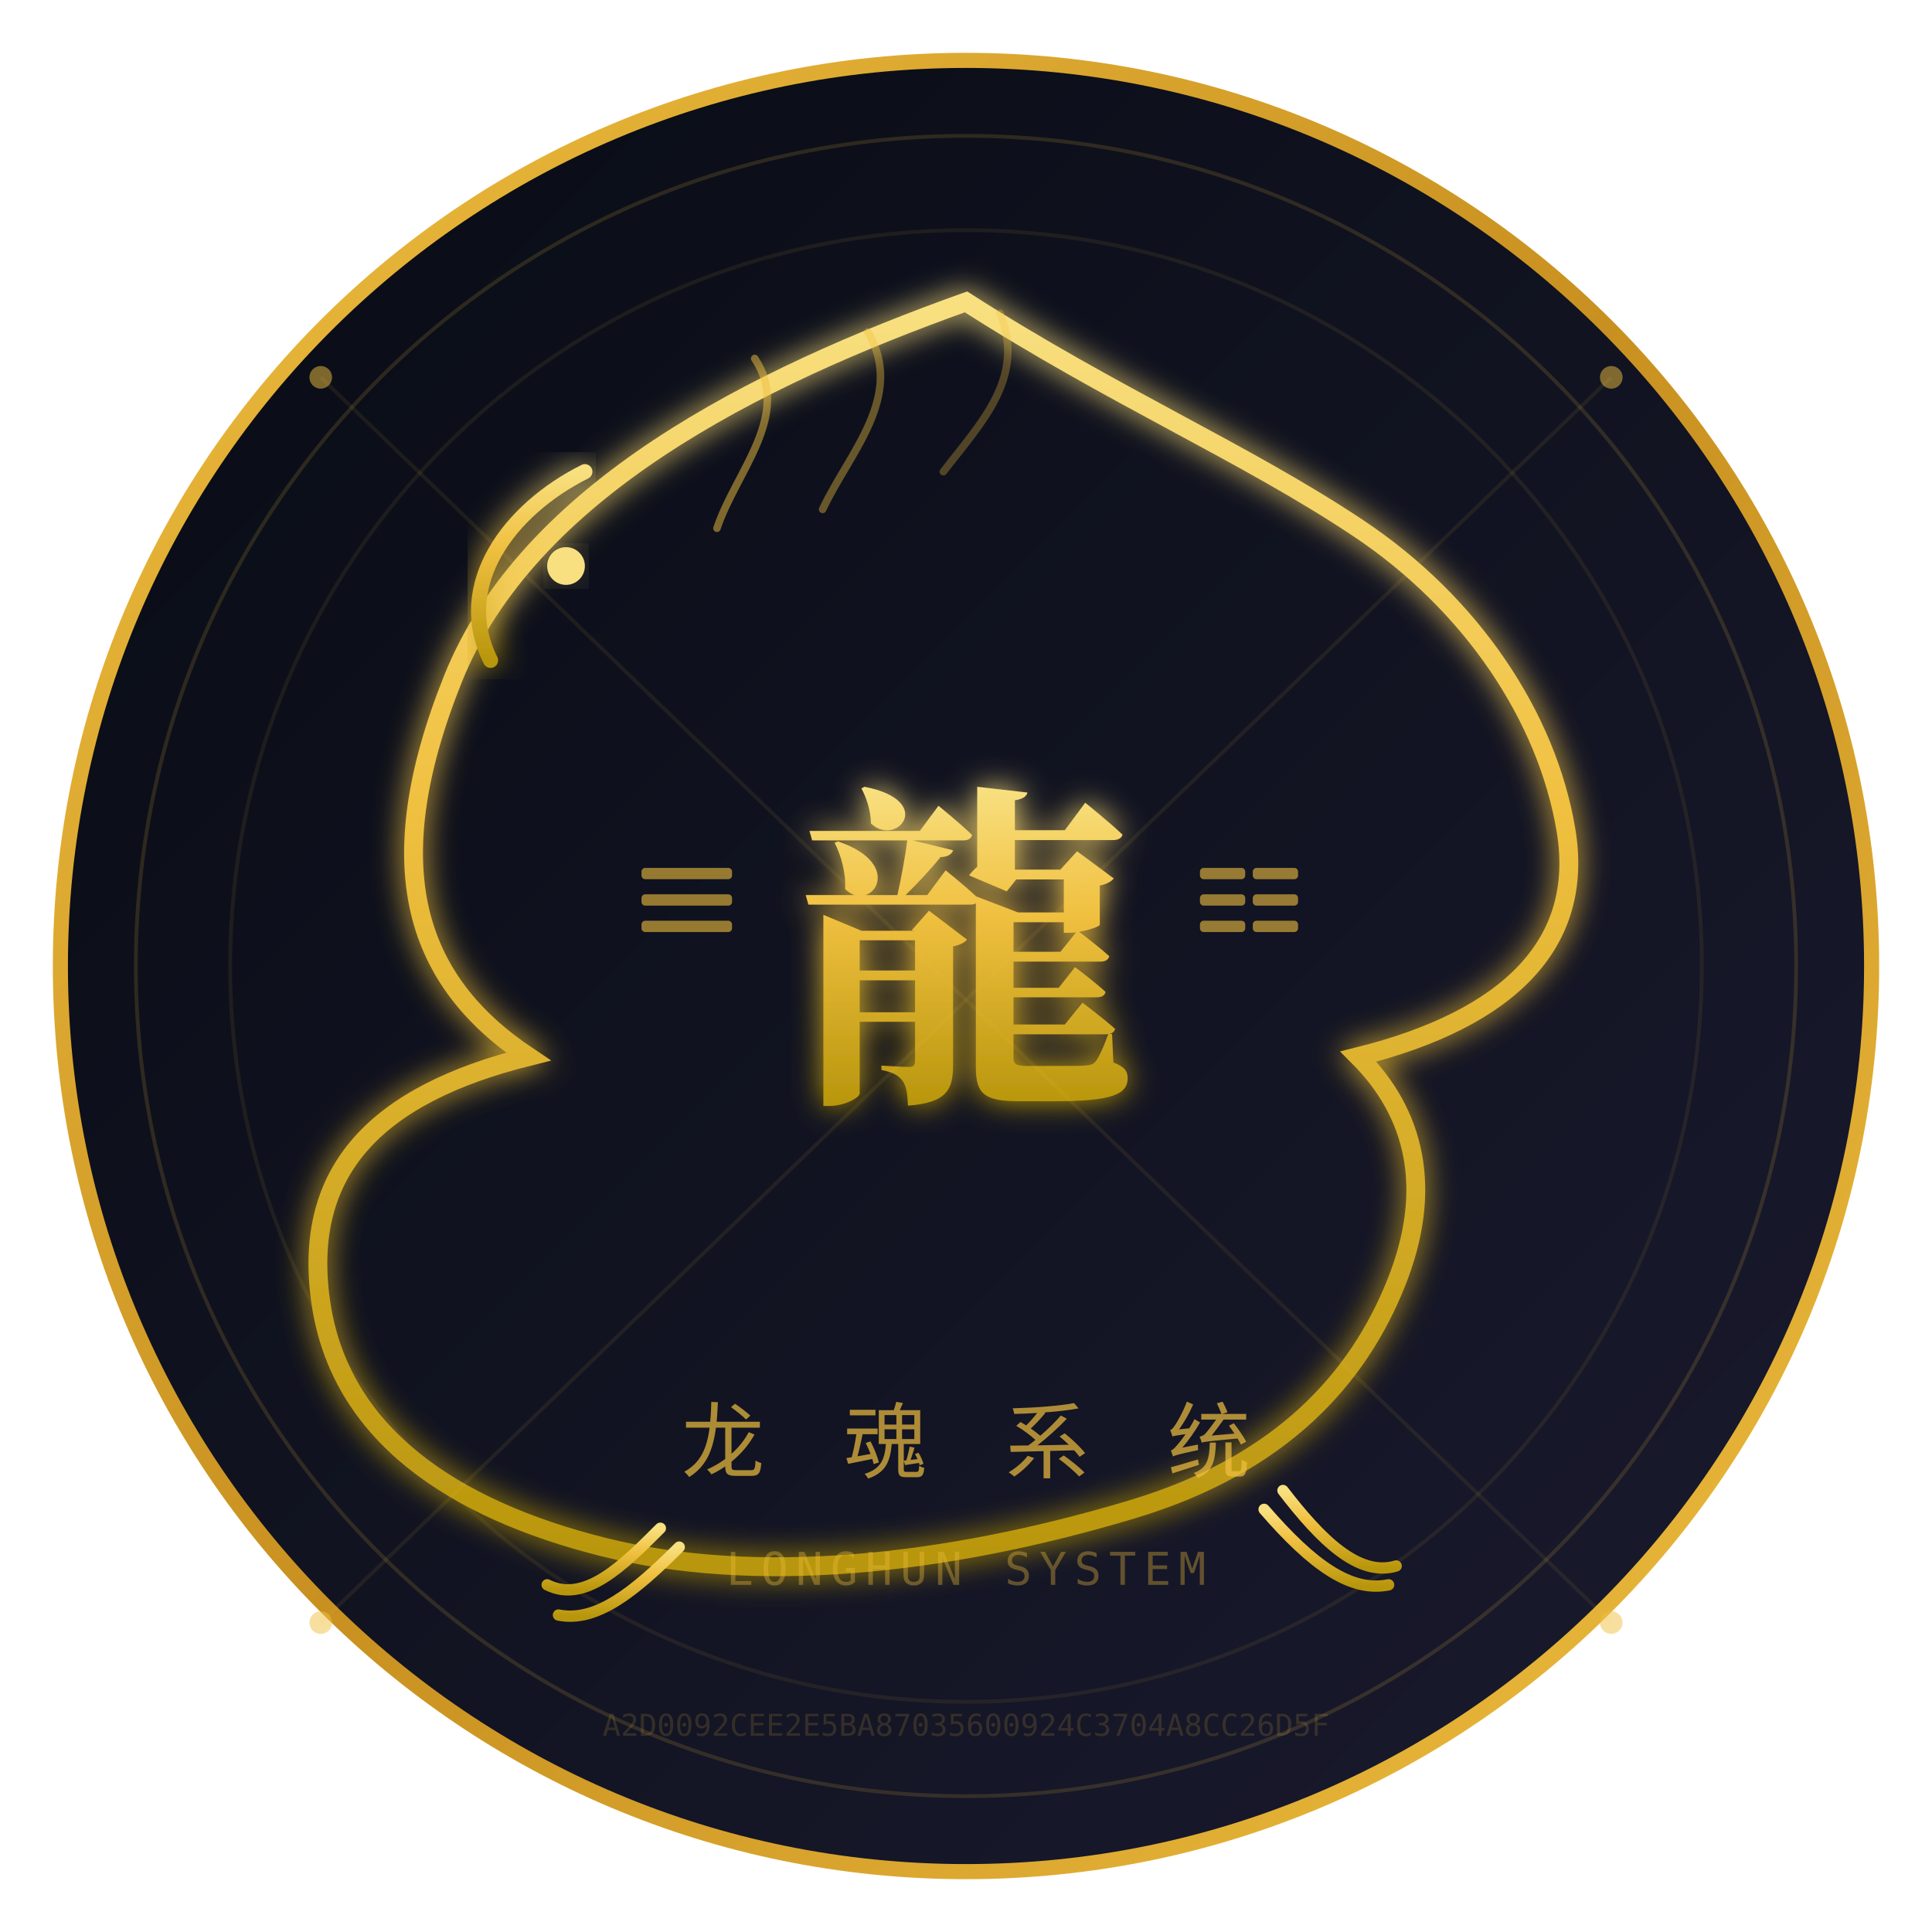
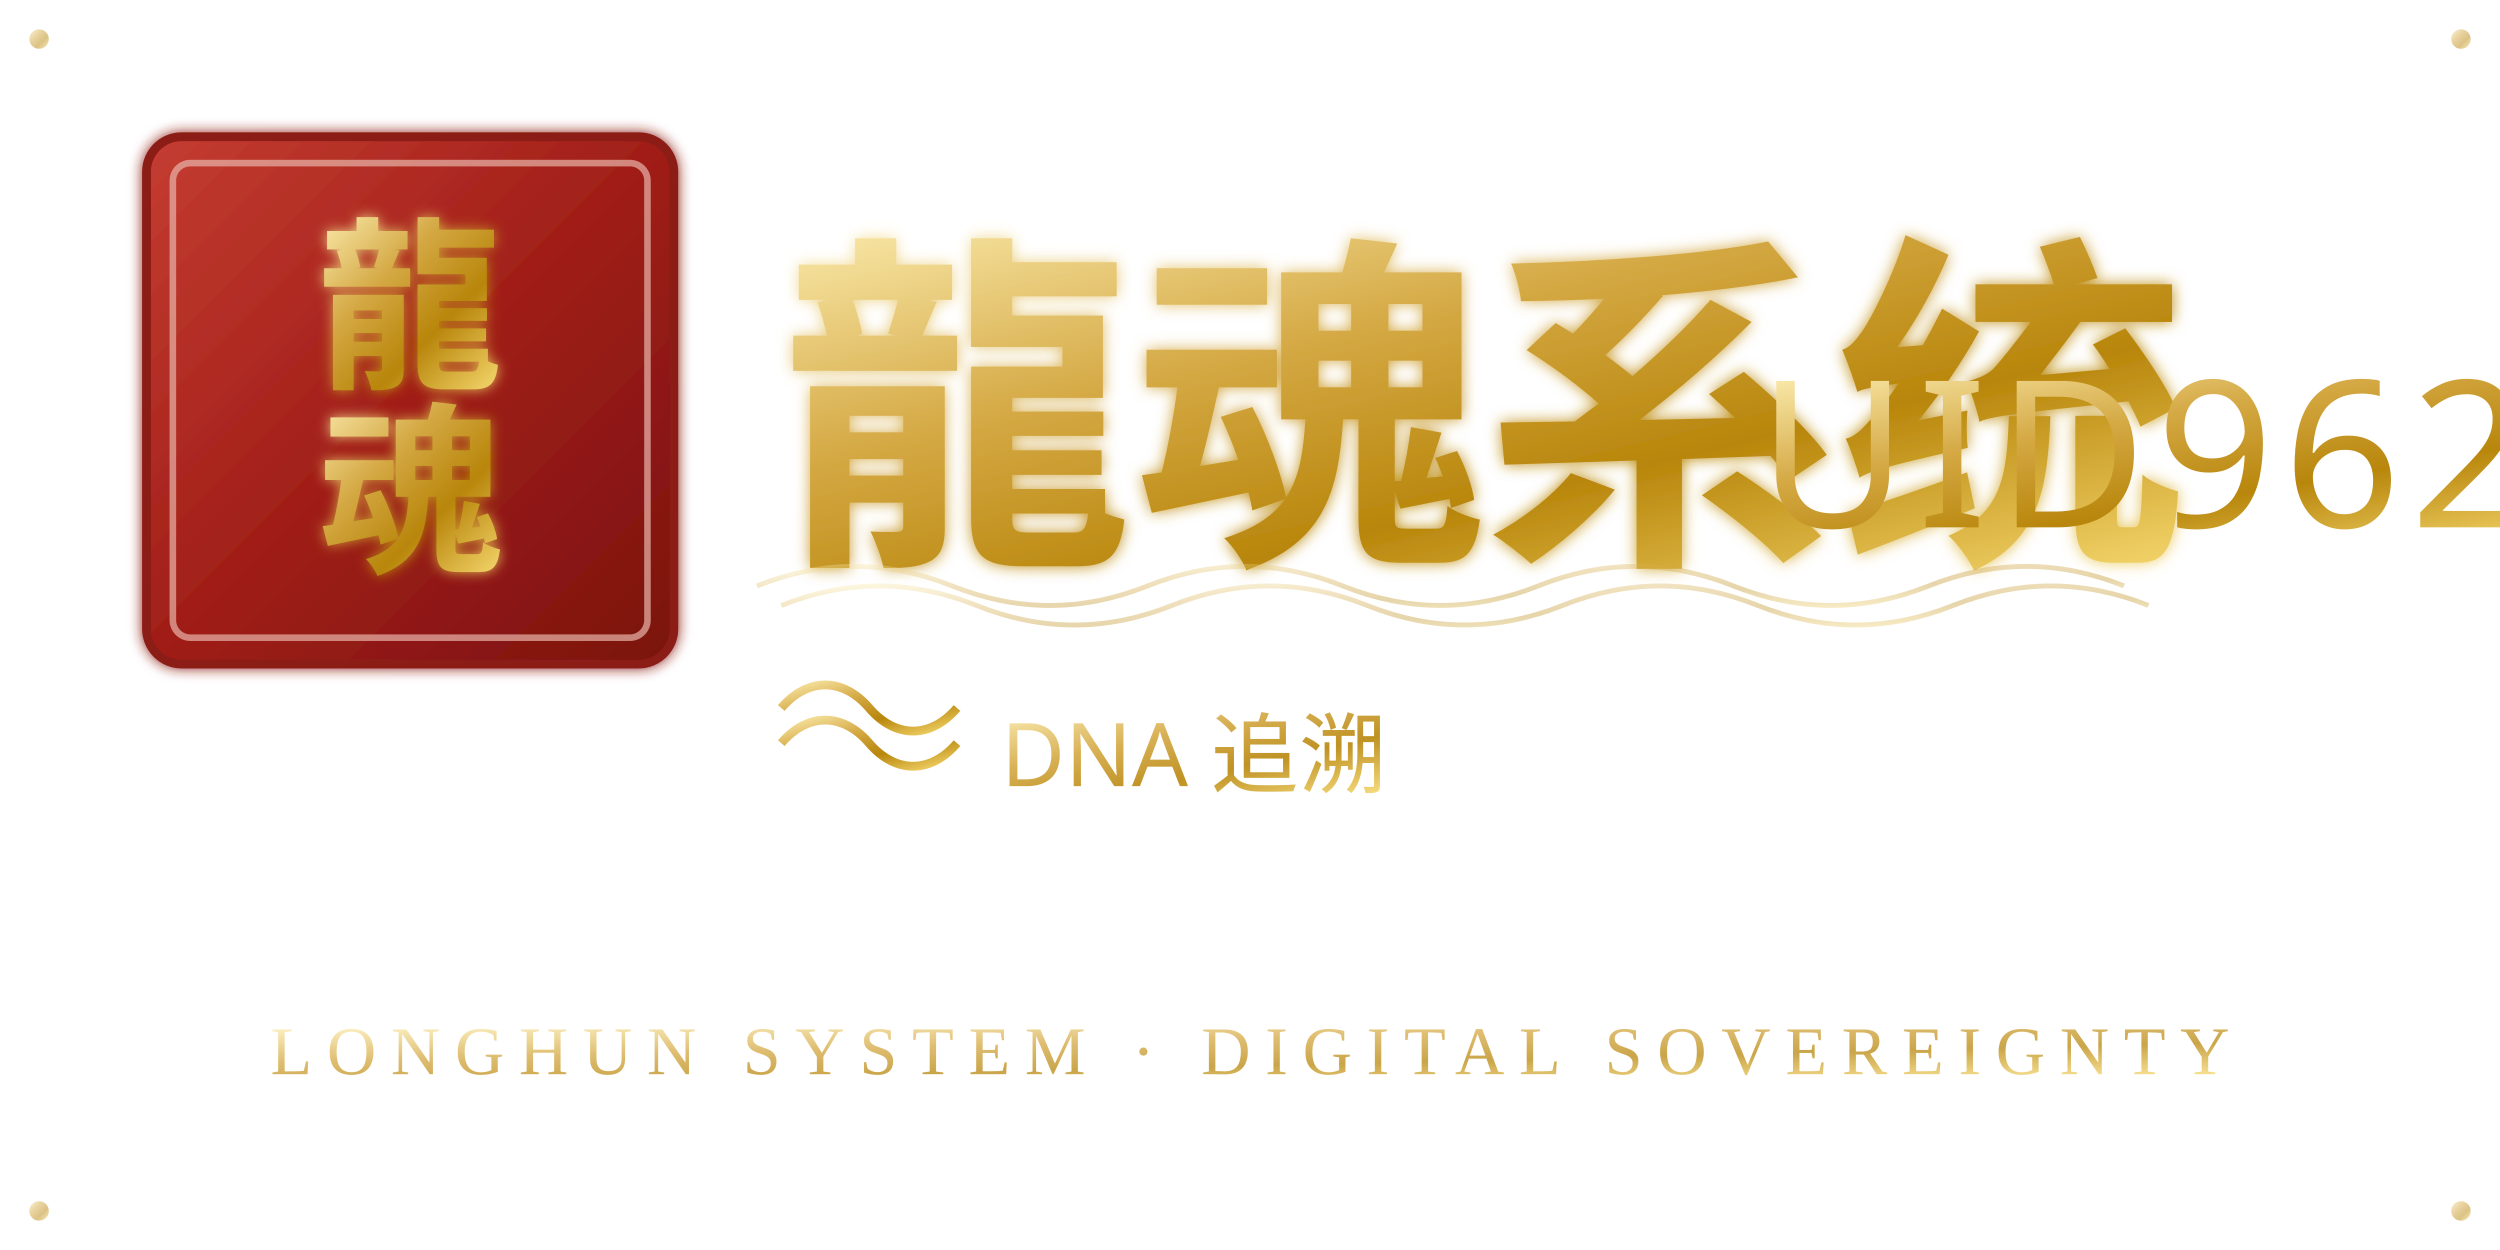
- <svg xmlns="http://www.w3.org/2000/svg" viewBox="0 0 512 512" width="512" height="512">
+ <svg xmlns="http://www.w3.org/2000/svg" viewBox="0 0 512 256" width="512" height="256">
  <defs>
-     <linearGradient id="bgGrad" x1="0" y1="0" x2="1" y2="1">
-       <stop offset="0%" stop-color="#080c14" />
-       <stop offset="100%" stop-color="#1a1a2e" />
+     <linearGradient id="gold" x1="0%" y1="0%" x2="100%" y2="100%">
+       <stop offset="0%" stop-color="#f9e8a8" />
+       <stop offset="35%" stop-color="#d4a843" />
+       <stop offset="65%" stop-color="#b8860b" />
+       <stop offset="100%" stop-color="#f5d76e" />
    </linearGradient>
-     <linearGradient id="goldGrad" x1="0" y1="0" x2="0" y2="1">
-       <stop offset="0%" stop-color="#f8e080" />
-       <stop offset="40%" stop-color="#f0c040" />
-       <stop offset="100%" stop-color="#b8960c" />
+     <linearGradient id="redSeal" x1="0%" y1="0%" x2="100%" y2="100%">
+       <stop offset="0%" stop-color="#c53d32" />
+       <stop offset="50%" stop-color="#a01e18" />
+       <stop offset="100%" stop-color="#7a120e" />
    </linearGradient>
-     <linearGradient id="goldRing" x1="0" y1="0" x2="1" y2="1">
-       <stop offset="0%" stop-color="#f0c040" />
-       <stop offset="50%" stop-color="#c89020" />
-       <stop offset="100%" stop-color="#f0c040" />
-     </linearGradient>
-     <filter id="glow">
-       <feGaussianBlur stdDeviation="4" result="blur" />
-       <feMerge>
-         <feMergeNode in="blur" />
-         <feMergeNode in="SourceGraphic" />
-       </feMerge>
-     </filter>
-     <filter id="glowStrong">
-       <feGaussianBlur stdDeviation="8" result="blur" />
+     <filter id="glow" x="-20%" y="-20%" width="140%" height="140%">
+       <feGaussianBlur stdDeviation="1.5" result="blur" />
      <feMerge>
        <feMergeNode in="blur" />
        <feMergeNode in="SourceGraphic" />
      </feMerge>
    </filter>
  </defs>
-   <circle cx="256" cy="256" r="240" fill="url(#bgGrad)" stroke="url(#goldRing)" stroke-width="4" />
-   <circle cx="256" cy="256" r="220" fill="none" stroke="rgba(240,192,64,0.15)" stroke-width="1" />
-   <circle cx="256" cy="256" r="195" fill="none" stroke="rgba(240,192,64,0.08)" stroke-width="1" />
-   <path d="M256 80     C 200 100, 140 130, 120 180     C 100 230, 110 260, 140 280     C 100 290, 80 310, 85 345     C 90 380, 120 400, 160 410     C 200 420, 250 415, 300 400     C 340 388, 360 365, 370 340     C 380 315, 375 295, 360 280     C 400 270, 420 250, 415 220     C 410 190, 390 160, 360 140     C 330 120, 295 105, 256 80Z" fill="none" stroke="url(#goldGrad)" stroke-width="5" filter="url(#glow)" />
-   <path d="M130 175 C 120 155, 135 135, 155 125" fill="none" stroke="url(#goldGrad)" stroke-width="4" stroke-linecap="round" filter="url(#glow)" />
-   <circle cx="150" cy="150" r="5" fill="#f8e080" filter="url(#glowStrong)" />
-   <path d="M200 95 C 210 110, 195 125, 190 140" fill="none" stroke="rgba(240,192,64,0.5)" stroke-width="2" stroke-linecap="round" />
-   <path d="M230 88 C 240 105, 225 120, 218 135" fill="none" stroke="rgba(240,192,64,0.4)" stroke-width="2" stroke-linecap="round" />
-   <path d="M265 83 C 272 100, 260 112, 250 125" fill="none" stroke="rgba(240,192,64,0.3)" stroke-width="2" stroke-linecap="round" />
-   <path d="M175 405 C 165 415, 155 425, 145 420" fill="none" stroke="url(#goldGrad)" stroke-width="3" stroke-linecap="round" />
-   <path d="M180 410 C 168 422, 158 430, 148 428" fill="none" stroke="url(#goldGrad)" stroke-width="3" stroke-linecap="round" />
-   <path d="M340 395 C 350 408, 360 418, 370 415" fill="none" stroke="url(#goldGrad)" stroke-width="3" stroke-linecap="round" />
-   <path d="M335 400 C 348 415, 358 422, 368 420" fill="none" stroke="url(#goldGrad)" stroke-width="3" stroke-linecap="round" />
-   <text x="256" y="285" text-anchor="middle" font-size="90" font-weight="bold" font-family="'PingFang SC','Microsoft YaHei','Noto Serif CJK SC',serif" fill="url(#goldGrad)" filter="url(#glow)">龍</text>
-   <g transform="translate(170, 230)" opacity="0.6">
-     <rect x="0" y="0" width="24" height="3" rx="1" fill="#f0c040" />
-     <rect x="0" y="7" width="24" height="3" rx="1" fill="#f0c040" />
-     <rect x="0" y="14" width="24" height="3" rx="1" fill="#f0c040" />
+   <g transform="translate(30, 28) scale(0.9)">
+     <rect x="0" y="0" width="120" height="120" rx="8" ry="8" fill="url(#redSeal)" stroke="#8b1a14" stroke-width="2" filter="url(#glow)" />
+     <rect x="6" y="6" width="108" height="108" rx="4" ry="4" fill="none" stroke="#e8b4a8" stroke-width="1.5" opacity="0.7" />
+     <text x="60" y="54" text-anchor="middle" font-family="STXingkai, Zhi Mang Xing, KaiTi, cursive" font-size="42" fill="url(#gold)" font-weight="bold" filter="url(#glow)">龍</text>
+     <text x="60" y="96" text-anchor="middle" font-family="STXingkai, Zhi Mang Xing, KaiTi, cursive" font-size="42" fill="url(#gold)" font-weight="bold" filter="url(#glow)">魂</text>
  </g>
-   <g transform="translate(318, 230)" opacity="0.6">
-     <rect x="0" y="0" width="12" height="3" rx="1" fill="#f0c040" />
-     <rect x="14" y="0" width="12" height="3" rx="1" fill="#f0c040" />
-     <rect x="0" y="7" width="12" height="3" rx="1" fill="#f0c040" />
-     <rect x="14" y="7" width="12" height="3" rx="1" fill="#f0c040" />
-     <rect x="0" y="14" width="12" height="3" rx="1" fill="#f0c040" />
-     <rect x="14" y="14" width="12" height="3" rx="1" fill="#f0c040" />
+   <g transform="translate(160, 50)">
+     <text x="0" y="60" font-family="STXingkai, Zhi Mang Xing, KaiTi, cursive" font-size="72" fill="url(#gold)" font-weight="bold" filter="url(#glow)">龍魂系统</text>
  </g>
-   <text x="256" y="390" text-anchor="middle" font-size="22" font-weight="500" font-family="'PingFang SC','Microsoft YaHei',sans-serif" fill="rgba(240,192,64,0.7)" letter-spacing="8">龙 魂 系 统</text>
-   <text x="256" y="420" text-anchor="middle" font-size="12" font-family="monospace" fill="rgba(240,192,64,0.35)" letter-spacing="2">LONGHUN SYSTEM</text>
-   <circle cx="85" cy="100" r="3" fill="#f0c040" opacity="0.5" />
-   <circle cx="427" cy="100" r="3" fill="#f0c040" opacity="0.5" />
-   <circle cx="85" cy="430" r="3" fill="#f0c040" opacity="0.5" />
-   <circle cx="427" cy="430" r="3" fill="#f0c040" opacity="0.5" />
-   <line x1="85" y1="100" x2="427" y2="430" stroke="rgba(240,192,64,0.08)" stroke-width="1" />
-   <line x1="427" y1="100" x2="85" y2="430" stroke="rgba(240,192,64,0.08)" stroke-width="1" />
-   <text x="256" y="460" text-anchor="middle" font-size="8" font-family="monospace" fill="rgba(240,192,64,0.15)">A2D0092CEE2E5BA87035600924C3704A8CC26D5F</text>
+   <line x1="345" y1="42" x2="345" y2="110" stroke="url(#gold)" stroke-width="1.5" opacity="0.6" />
+   <g transform="translate(360, 50)">
+     <text x="0" y="58" font-family="PingFang SC, Microsoft YaHei, sans-serif" font-size="42" fill="url(#gold)" font-weight="300" letter-spacing="2">UID9622</text>
+   </g>
+   <g transform="translate(155, 120)" opacity="0.35" fill="none" stroke="url(#gold)" stroke-width="1">
+     <path d="M0,0 Q20,-8 40,0 T80,0 T120,0 T160,0 T200,0 T240,0 T280,0" />
+     <path d="M5,4 Q25,-4 45,4 T85,4 T125,4 T165,4 T205,4 T245,4 T285,4" />
+   </g>
+   <g transform="translate(160, 155)">
+     <g transform="translate(0, -10) scale(0.45)">
+       <path d="M0,0 C12,-14 28,-14 40,0 C52,14 68,14 80,0" fill="none" stroke="url(#gold)" stroke-width="4" />
+       <path d="M0,16 C12,2 28,2 40,16 C52,30 68,30 80,16" fill="none" stroke="url(#gold)" stroke-width="4" />
+       <line x1="14" y1="-6" x2="14" y2="22" stroke="url(#gold)" stroke-width="3" />
+       <line x1="28" y1="-10" x2="28" y2="26" stroke="url(#gold)" stroke-width="3" />
+       <line x1="42" y1="-6" x2="42" y2="22" stroke="url(#gold)" stroke-width="3" />
+       <line x1="56" y1="0" x2="56" y2="16" stroke="url(#gold)" stroke-width="3" />
+       <line x1="70" y1="-6" x2="70" y2="22" stroke="url(#gold)" stroke-width="3" />
+     </g>
+     <text x="45" y="6" font-family="PingFang SC, Microsoft YaHei, sans-serif" font-size="18" fill="url(#gold)" opacity="0.9">DNA 追溯</text>
+   </g>
+   <text x="256" y="220" text-anchor="middle" font-family="Georgia, Times New Roman, serif" font-size="14" fill="url(#gold)" opacity="0.75" letter-spacing="3">LONGHUN SYSTEM · DIGITAL SOVEREIGNTY</text>
+   <g fill="url(#gold)" opacity="0.5">
+     <circle cx="8" cy="8" r="2" />
+     <circle cx="504" cy="8" r="2" />
+     <circle cx="8" cy="248" r="2" />
+     <circle cx="504" cy="248" r="2" />
+   </g>
</svg>
